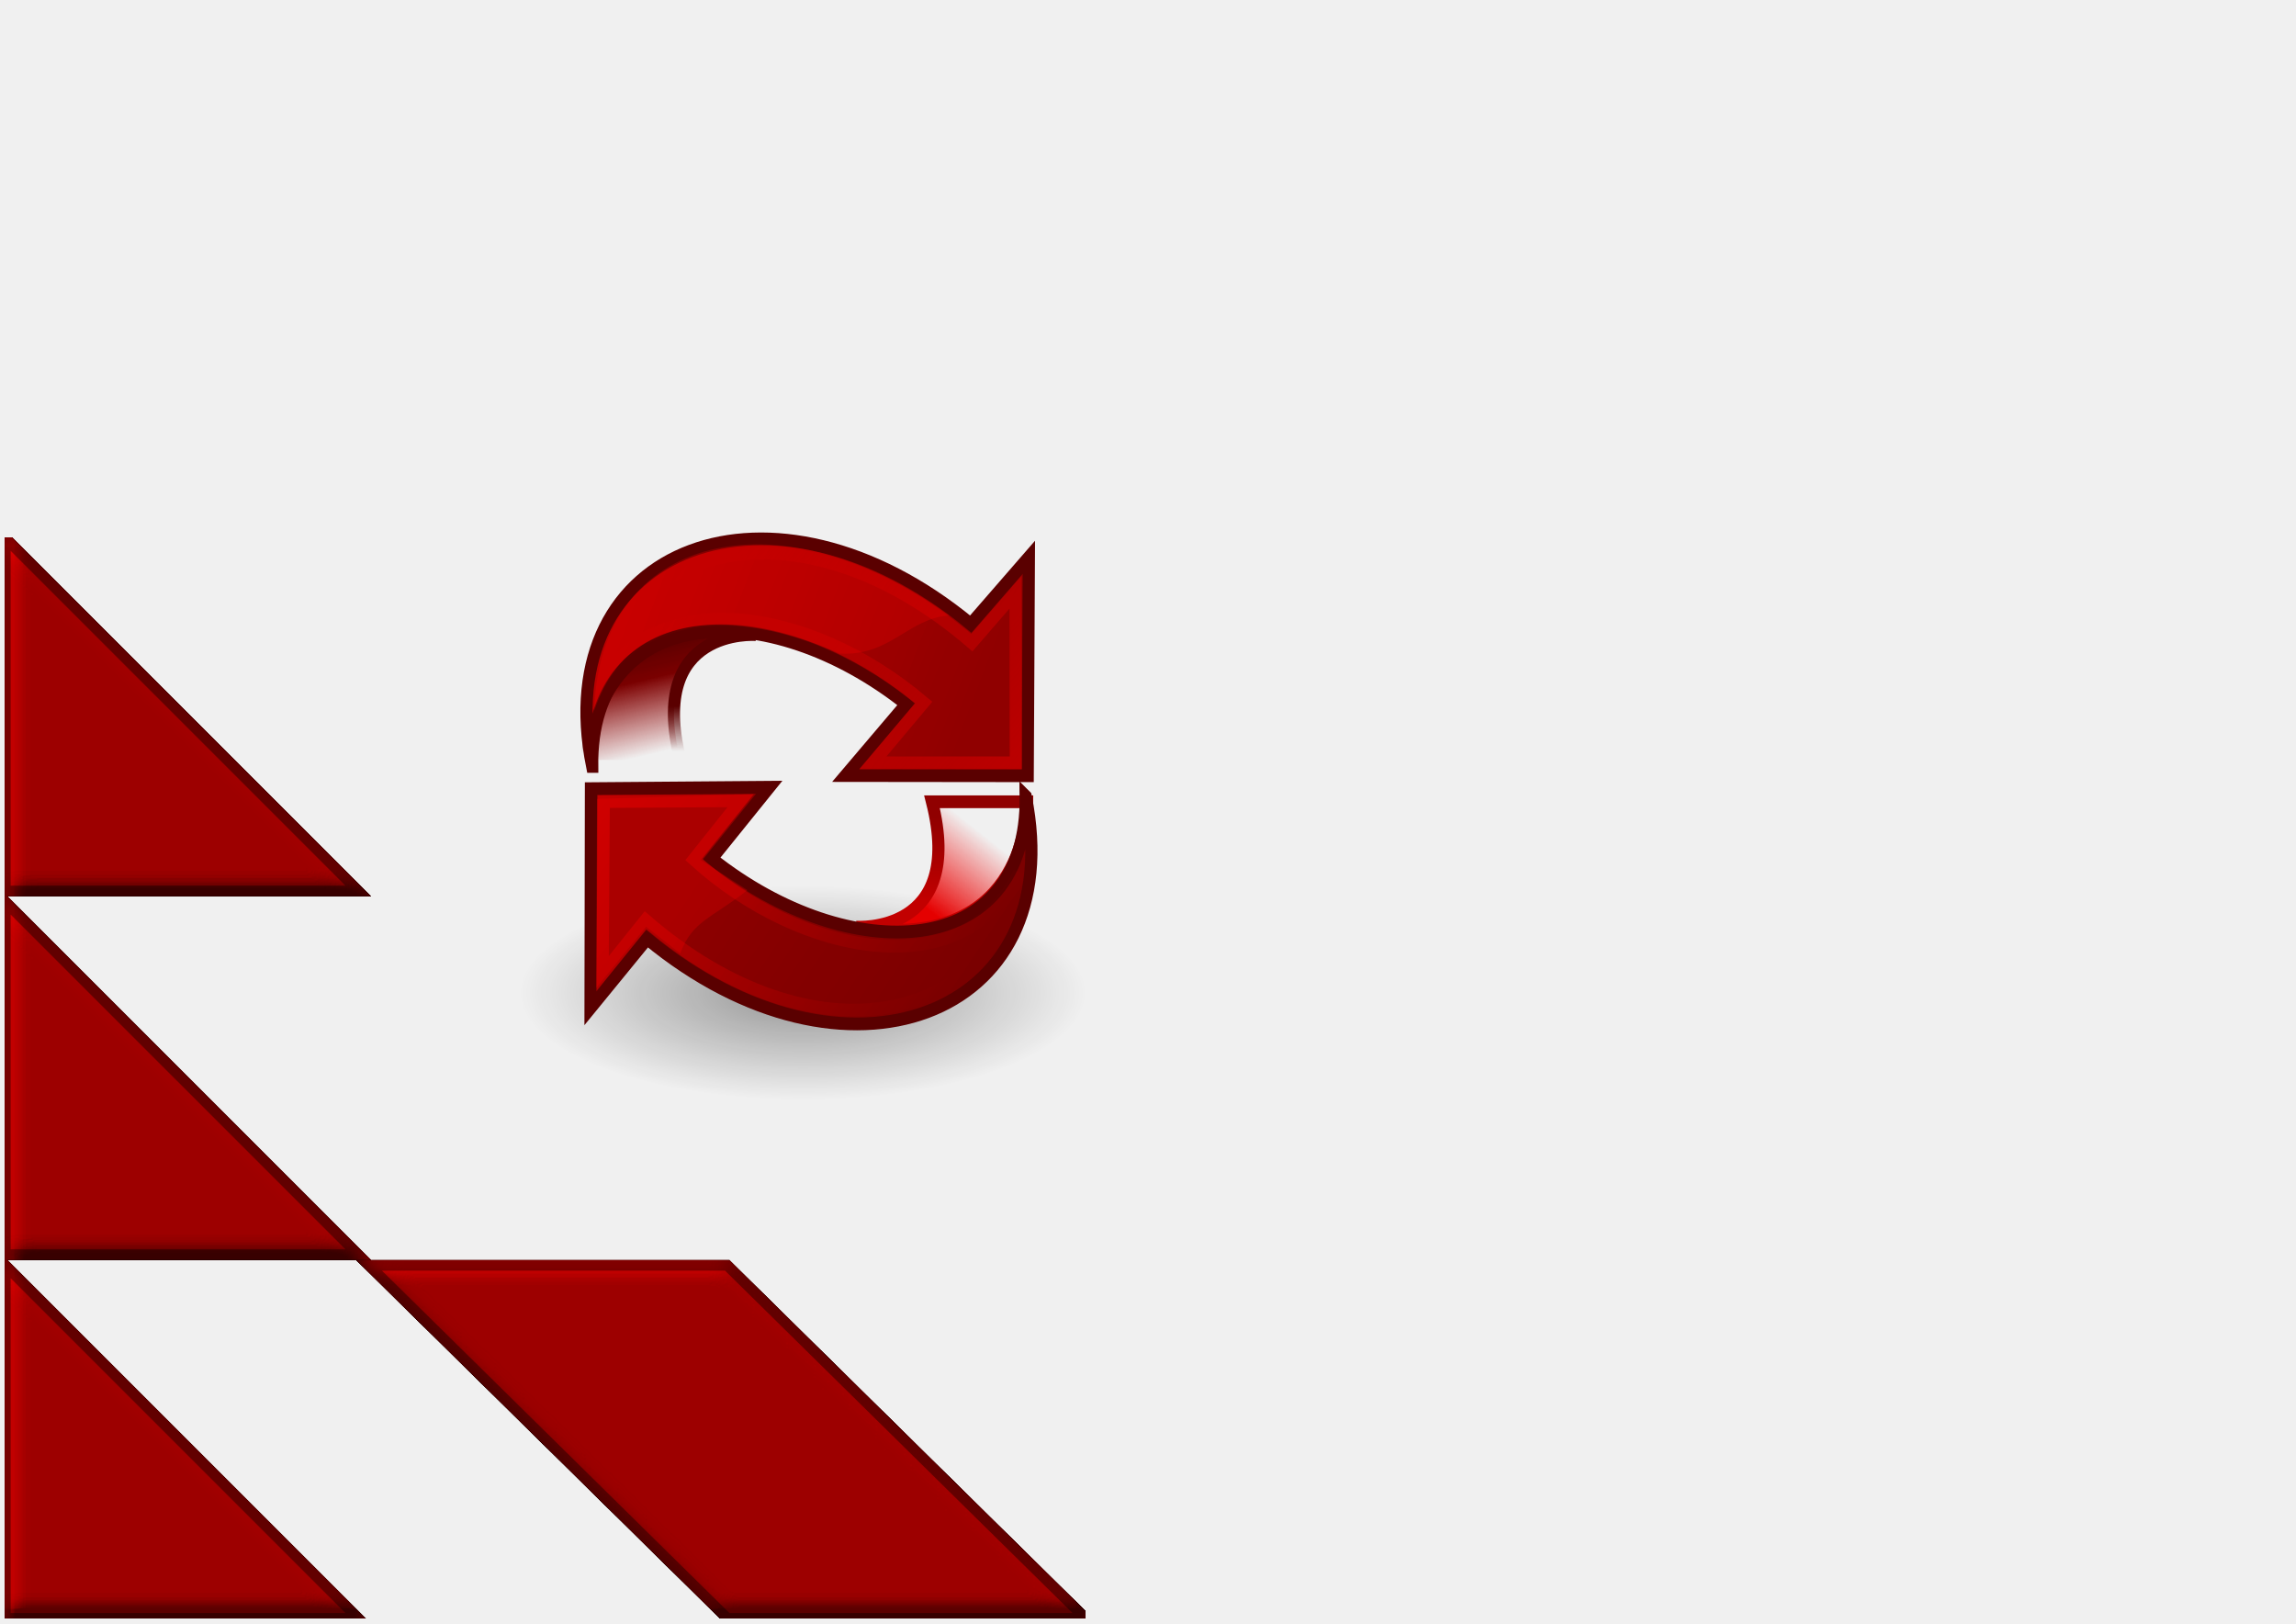
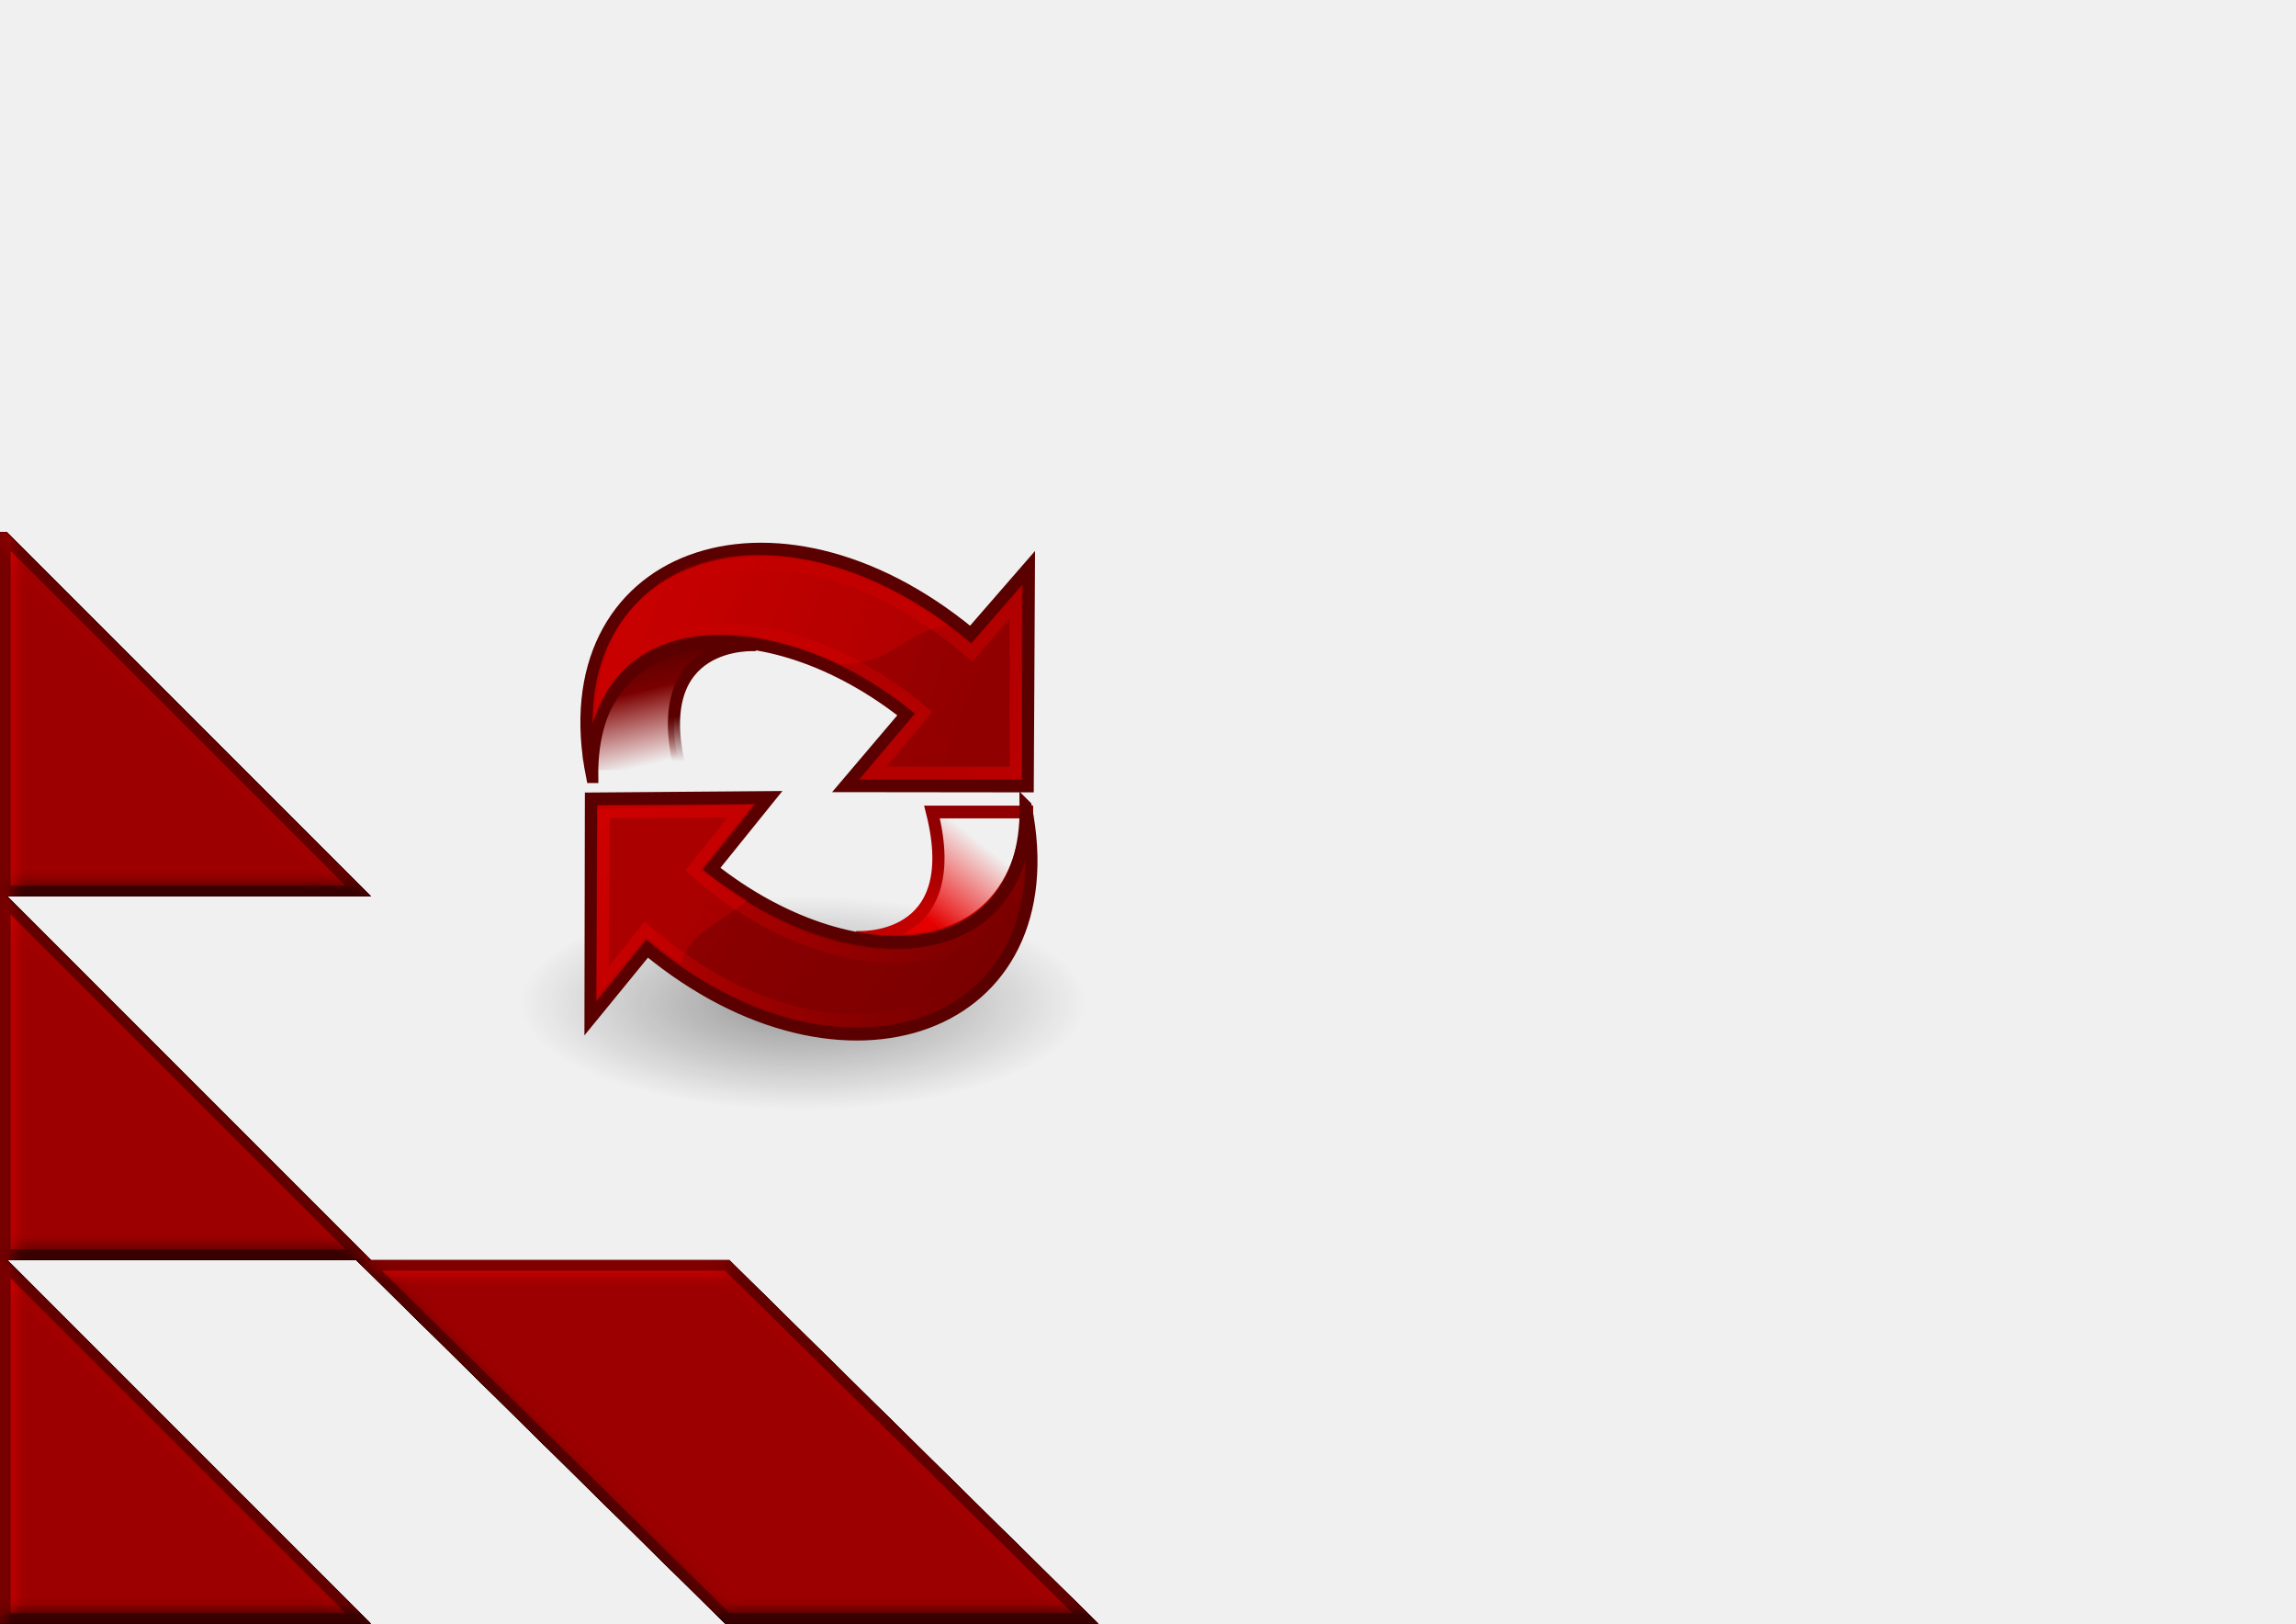
<svg xmlns="http://www.w3.org/2000/svg" xmlns:ns1="http://www.openswatchbook.org/uri/2009/osb" xmlns:xlink="http://www.w3.org/1999/xlink" width="1122.52" height="793.701" id="svg2" version="1.1" style="enable-background:new">
  <defs id="defs4">
    <linearGradient id="linearGradient3946" ns1:paint="solid">
      <stop style="stop-color:#990000;stop-opacity:1;" offset="0" id="stop3948" />
    </linearGradient>
    <linearGradient id="linearGradient3905" ns1:paint="solid">
      <stop style="stop-color:#990000;stop-opacity:1;" offset="0" id="stop3907" />
    </linearGradient>
    <linearGradient x1="32.648" y1="30.749" x2="37.124" gradientUnits="userSpaceOnUse" y2="24.842" id="linearGradient2696">
      <stop offset="0" style="stop-color:#c4d7eb" id="stop2692" />
      <stop offset="1" style="stop-color:#c4d7eb;stop-opacity:0" id="stop2694" />
    </linearGradient>
    <linearGradient x1="36.714" y1="31.456" x2="37.124" gradientUnits="userSpaceOnUse" y2="24.842" id="linearGradient2688">
      <stop offset="0" style="stop-color:#3977c3" id="stop2684" />
      <stop offset="1" style="stop-color:#89aedc;stop-opacity:0" id="stop2686" />
    </linearGradient>
    <linearGradient x1="18.936" y1="23.668" x2="53.589" gradientUnits="userSpaceOnUse" y2="26.649" id="linearGradient2408">
      <stop offset="0" style="stop-color:#729fcf" id="stop2404" />
      <stop offset="1" style="stop-color:#528ac5" id="stop2406" />
    </linearGradient>
    <linearGradient x1="62.514" y1="36.061" x2="15.985" gradientUnits="userSpaceOnUse" y2="20.609" id="linearGradient2386">
      <stop offset="0" style="stop-color:#b9cfe7" id="stop2382" />
      <stop offset="1" style="stop-color:#729fcf" id="stop2384" />
    </linearGradient>
    <radialGradient r="15.645" gradientTransform="matrix(1,0,0,0.53672,0,16.873)" cx="24.837" cy="36.421" gradientUnits="userSpaceOnUse" id="radialGradient1503">
      <stop offset="0" style="stop-color:#000000" id="stop8664" />
      <stop offset="1" style="stop-color:#000000;stop-opacity:0" id="stop8666" />
    </radialGradient>
    <linearGradient x1="46.835" y1="45.264" x2="45.38" gradientUnits="userSpaceOnUse" y2="50.94" id="linearGradient1501">
      <stop offset="0" style="stop-color:#3465a4" id="stop2873" />
      <stop offset="1" style="stop-color:#3465a4" id="stop2875" />
    </linearGradient>
    <linearGradient x1="5.965" y1="26.048" x2="52.854" gradientUnits="userSpaceOnUse" xlink:href="#linearGradient2797" y2="26.048" id="linearGradient1491" />
    <linearGradient x1="37.128" y1="29.73" gradientTransform="rotate(180,23.764,22.9235)" x2="37.065" gradientUnits="userSpaceOnUse" y2="26.194" id="linearGradient1488">
      <stop offset="0" style="stop-color:#3465a4" id="stop2849" />
      <stop offset="1" style="stop-color:#3465a4;stop-opacity:0" id="stop2851" />
    </linearGradient>
    <linearGradient x1="13.479" y1="10.612" gradientTransform="translate(0.46541,-0.27759)" x2="15.419" gradientUnits="userSpaceOnUse" y2="19.115" id="linearGradient1486">
      <stop offset="0" style="stop-color:#3465a4" id="stop2833" />
      <stop offset=".333" style="stop-color:#5b86be" id="stop2855" />
      <stop offset="1" style="stop-color:#83a8d8;stop-opacity:0" id="stop2835" />
    </linearGradient>
    <linearGradient id="linearGradient2797">
      <stop offset="0" style="stop-color:#ffffff" id="stop2799" />
      <stop offset="1" style="stop-color:#ffffff;stop-opacity:0" id="stop2801" />
    </linearGradient>
    <linearGradient xlink:href="#linearGradient2386" id="linearGradient6185" gradientUnits="userSpaceOnUse" x1="62.514" y1="36.061" x2="15.985" y2="20.609" />
    <linearGradient xlink:href="#linearGradient1501" id="linearGradient6187" gradientUnits="userSpaceOnUse" x1="46.835" y1="45.264" x2="45.38" y2="50.94" />
    <linearGradient xlink:href="#linearGradient2386" id="linearGradient6189" gradientUnits="userSpaceOnUse" x1="62.514" y1="36.061" x2="15.985" y2="20.609" />
    <linearGradient xlink:href="#linearGradient2408" id="linearGradient6191" gradientUnits="userSpaceOnUse" x1="18.936" y1="23.668" x2="53.589" y2="26.649" />
    <linearGradient xlink:href="#linearGradient1501" id="linearGradient6193" gradientUnits="userSpaceOnUse" x1="46.835" y1="45.264" x2="45.38" y2="50.94" />
    <linearGradient xlink:href="#linearGradient2408" id="linearGradient6195" gradientUnits="userSpaceOnUse" x1="18.936" y1="23.668" x2="53.589" y2="26.649" />
    <linearGradient xlink:href="#linearGradient1501" id="linearGradient6197" gradientUnits="userSpaceOnUse" x1="46.835" y1="45.264" x2="45.38" y2="50.94" />
    <linearGradient xlink:href="#linearGradient2797" id="linearGradient6199" gradientUnits="userSpaceOnUse" x1="5.965" y1="26.048" x2="52.854" y2="26.048" />
    <radialGradient r="15.645" cy="36.421" cx="24.837" gradientTransform="matrix(1,0,0,0.53672,0,16.873)" gradientUnits="userSpaceOnUse" id="radialGradient6347" xlink:href="#radialGradient1503" />
    <linearGradient y2="19.115" x2="15.419" y1="10.612" x1="13.479" gradientTransform="translate(0.46541,-0.27759)" gradientUnits="userSpaceOnUse" id="linearGradient6349" xlink:href="#linearGradient1486" />
    <linearGradient y2="26.194" x2="37.065" y1="29.73" x1="37.128" gradientTransform="rotate(180,23.764,22.9235)" gradientUnits="userSpaceOnUse" id="linearGradient6351" xlink:href="#linearGradient1488" />
    <linearGradient y2="20.609" x2="15.985" y1="36.061" x1="62.514" gradientUnits="userSpaceOnUse" id="linearGradient6353" xlink:href="#linearGradient2386" />
    <linearGradient y2="50.94" x2="45.38" y1="45.264" x1="46.835" gradientUnits="userSpaceOnUse" id="linearGradient6355" xlink:href="#linearGradient1501" />
    <linearGradient y2="20.609" x2="15.985" y1="36.061" x1="62.514" gradientUnits="userSpaceOnUse" id="linearGradient6357" xlink:href="#linearGradient2386" />
    <linearGradient y2="24.842" x2="37.124" y1="30.749" x1="32.648" gradientUnits="userSpaceOnUse" id="linearGradient6359" xlink:href="#linearGradient2696" />
    <linearGradient y2="24.842" x2="37.124" y1="31.456" x1="36.714" gradientUnits="userSpaceOnUse" id="linearGradient6361" xlink:href="#linearGradient2688" />
    <linearGradient y2="26.649" x2="53.589" y1="23.668" x1="18.936" gradientUnits="userSpaceOnUse" id="linearGradient6363" xlink:href="#linearGradient2408" />
    <linearGradient y2="50.94" x2="45.38" y1="45.264" x1="46.835" gradientUnits="userSpaceOnUse" id="linearGradient6365" xlink:href="#linearGradient1501" />
    <linearGradient y2="26.649" x2="53.589" y1="23.668" x1="18.936" gradientUnits="userSpaceOnUse" id="linearGradient6367" xlink:href="#linearGradient2408" />
    <linearGradient y2="50.94" x2="45.38" y1="45.264" x1="46.835" gradientUnits="userSpaceOnUse" id="linearGradient6369" xlink:href="#linearGradient1501" />
    <linearGradient y2="26.048" x2="52.854" y1="26.048" x1="5.965" gradientUnits="userSpaceOnUse" id="linearGradient6371" xlink:href="#linearGradient2797" />
    <linearGradient y2="26.048" x2="52.854" y1="26.048" x1="5.965" gradientUnits="userSpaceOnUse" id="linearGradient6373" xlink:href="#linearGradient2797" />
-     <radialGradient r="15.645" cy="36.421" cx="24.837" gradientTransform="matrix(1.589013,0,0,0.5732456,-65.06667,-61.97874)" gradientUnits="userSpaceOnUse" id="radialGradient6347-747" xlink:href="#radialGradient1503-269" />
+     <radialGradient r="15.645" cy="36.421" cx="24.837" gradientTransform="matrix(1.589013,0,0,0.5732456,-65.06667,-62.8344)" gradientUnits="userSpaceOnUse" id="radialGradient6347-747" xlink:href="#radialGradient1503-269" />
    <radialGradient r="15.645" gradientTransform="matrix(1,0,0,0.53672,0,16.873)" cx="24.837" cy="36.421" gradientUnits="userSpaceOnUse" id="radialGradient1503-269">
      <stop offset="0" style="stop-color:#000000" id="stop11305" />
      <stop offset="1" style="stop-color:#000000;stop-opacity:0" id="stop11307" />
    </radialGradient>
-     <linearGradient y2="19.115" x2="15.419" y1="10.612" x1="13.479" gradientTransform="matrix(1.066667,0,0,1.066667,0.4964373,-0.296096)" gradientUnits="userSpaceOnUse" id="linearGradient6349-914" xlink:href="#linearGradient1486-149" />
+     <linearGradient y2="19.115" x2="15.419" y1="10.612" x1="13.479" gradientTransform="matrix(1.066667,0,0,1.066667,0.4964373,0.5595642)" gradientUnits="userSpaceOnUse" id="linearGradient6349-914" xlink:href="#linearGradient1486-149" />
    <linearGradient x1="13.479" y1="10.612" gradientTransform="translate(0.46541,-0.27759)" x2="15.419" gradientUnits="userSpaceOnUse" y2="19.115" id="linearGradient1486-149">
      <stop offset="0" style="stop-color:#5e5e5e" id="stop11311" />
      <stop offset=".333" style="stop-color:#808080" id="stop11313" />
      <stop offset="1" style="stop-color:#a2a2a2;stop-opacity:0" id="stop11315" />
    </linearGradient>
-     <linearGradient y2="26.194" x2="37.065" y1="29.73" x1="37.128" gradientTransform="matrix(-1.066667,0,0,-1.066667,50.69653,48.90347)" gradientUnits="userSpaceOnUse" id="linearGradient6351-629" xlink:href="#linearGradient1488-29" />
+     <linearGradient y2="26.194" x2="37.065" y1="29.73" x1="37.128" gradientTransform="matrix(-1.066667,0,0,-1.066667,50.69653,49.75913)" gradientUnits="userSpaceOnUse" id="linearGradient6351-629" xlink:href="#linearGradient1488-29" />
    <linearGradient x1="37.128" y1="29.73" gradientTransform="rotate(180,23.764,22.9235)" x2="37.065" gradientUnits="userSpaceOnUse" y2="26.194" id="linearGradient1488-29">
      <stop offset="0" style="stop-color:#5e5e5e" id="stop11319" />
      <stop offset="1" style="stop-color:#5e5e5e;stop-opacity:0" id="stop11321" />
    </linearGradient>
    <linearGradient y2="20.609" x2="15.985" y1="36.061" x1="62.514" gradientUnits="userSpaceOnUse" id="linearGradient6357-989" xlink:href="#linearGradient2386-660" />
    <linearGradient x1="62.514" y1="36.061" x2="15.985" gradientUnits="userSpaceOnUse" y2="20.609" id="linearGradient2386-660">
      <stop offset="0" style="stop-color:#cbcbcb" id="stop11325" />
      <stop offset="1" style="stop-color:#979797" id="stop11327" />
    </linearGradient>
    <linearGradient y2="20.609" x2="15.985" y1="36.061" x1="62.514" gradientUnits="userSpaceOnUse" id="linearGradient6353-29" xlink:href="#linearGradient2386-216" gradientTransform="scale(1.066667)" />
    <linearGradient x1="62.514" y1="36.061" x2="15.985" gradientUnits="userSpaceOnUse" y2="20.609" id="linearGradient2386-216">
      <stop offset="0" style="stop-color:#cbcbcb" id="stop11331" />
      <stop offset="1" style="stop-color:#979797" id="stop11333" />
    </linearGradient>
    <linearGradient y2="50.94" x2="45.38" y1="45.264" x1="46.835" gradientUnits="userSpaceOnUse" id="linearGradient6355-720" xlink:href="#linearGradient1501-150" gradientTransform="scale(1.066667)" />
    <linearGradient x1="46.835" y1="45.264" x2="45.38" gradientUnits="userSpaceOnUse" y2="50.94" id="linearGradient1501-150">
      <stop offset="0" style="stop-color:#5e5e5e" id="stop11337" />
      <stop offset="1" style="stop-color:#5e5e5e" id="stop11339" />
    </linearGradient>
-     <linearGradient y2="24.842" x2="37.124" y1="30.749" x1="32.648" gradientUnits="userSpaceOnUse" id="linearGradient6359-478" xlink:href="#linearGradient2797-553" gradientTransform="scale(1.066667)" />
-     <linearGradient y2="24.842" x2="37.124" y1="31.456" x1="36.714" gradientUnits="userSpaceOnUse" id="linearGradient6361-985" xlink:href="#linearGradient2386-660" gradientTransform="scale(1.066667)" />
+     <linearGradient y2="24.842" x2="37.124" y1="30.749" x1="32.648" gradientUnits="userSpaceOnUse" id="linearGradient6359-478" xlink:href="#linearGradient2797-553" gradientTransform="matrix(1.066667,0,0,1.066667,0,0.8556602)" />
+     <linearGradient y2="24.842" x2="37.124" y1="31.456" x1="36.714" gradientUnits="userSpaceOnUse" id="linearGradient6361-985" xlink:href="#linearGradient2386-660" gradientTransform="matrix(1.066667,0,0,1.066667,0,0.8556602)" />
    <linearGradient x1="36.714" y1="31.456" x2="37.124" gradientUnits="userSpaceOnUse" y2="24.842" id="linearGradient2688-544">
      <stop offset="0" style="stop-color:#aaaaaa;stop-opacity:1;" id="stop11349" />
      <stop offset="1" style="stop-color:#ffffff;stop-opacity:1;" id="stop11351" />
    </linearGradient>
    <linearGradient y2="26.649" x2="53.589" y1="23.668" x1="18.936" gradientUnits="userSpaceOnUse" id="linearGradient6367-581" xlink:href="#linearGradient2408-984" />
    <linearGradient x1="18.936" y1="23.668" x2="53.589" gradientUnits="userSpaceOnUse" y2="26.649" id="linearGradient2408-984">
      <stop offset="0" style="stop-color:#979797" id="stop11355" />
      <stop offset="1" style="stop-color:#808080" id="stop11357" />
    </linearGradient>
    <linearGradient y2="50.94" x2="45.38" y1="45.264" x1="46.835" gradientUnits="userSpaceOnUse" id="linearGradient6369-532" xlink:href="#linearGradient1501-772" />
    <linearGradient x1="46.835" y1="45.264" x2="45.38" gradientUnits="userSpaceOnUse" y2="50.94" id="linearGradient1501-772">
      <stop offset="0" style="stop-color:#5e5e5e" id="stop11361" />
      <stop offset="1" style="stop-color:#5e5e5e" id="stop11363" />
    </linearGradient>
    <linearGradient y2="26.649" x2="53.589" y1="23.668" x1="18.936" gradientUnits="userSpaceOnUse" id="linearGradient6363-680" xlink:href="#linearGradient2408-653" gradientTransform="scale(1.066667)" />
    <linearGradient x1="18.936" y1="23.668" x2="53.589" gradientUnits="userSpaceOnUse" y2="26.649" id="linearGradient2408-653">
      <stop offset="0" style="stop-color:#979797" id="stop11367" />
      <stop offset="1" style="stop-color:#808080" id="stop11369" />
    </linearGradient>
    <linearGradient y2="50.94" x2="45.38" y1="45.264" x1="46.835" gradientUnits="userSpaceOnUse" id="linearGradient6365-550" xlink:href="#linearGradient1501-365" gradientTransform="scale(1.066667)" />
    <linearGradient x1="46.835" y1="45.264" x2="45.38" gradientUnits="userSpaceOnUse" y2="50.94" id="linearGradient1501-365">
      <stop offset="0" style="stop-color:#5e5e5e" id="stop11373" />
      <stop offset="1" style="stop-color:#5e5e5e" id="stop11375" />
    </linearGradient>
    <linearGradient y2="26.048" x2="52.854" y1="26.048" x1="5.965" gradientUnits="userSpaceOnUse" id="linearGradient6371-266" xlink:href="#linearGradient2797-137" gradientTransform="scale(1.066667)" />
    <linearGradient id="linearGradient2797-137" ns1:paint="gradient">
      <stop offset="0" style="stop-color:#ffffff" id="stop11379" />
      <stop offset="1" style="stop-color:#ffffff;stop-opacity:0" id="stop11381" />
    </linearGradient>
    <linearGradient y2="26.048" x2="52.854" y1="26.048" x1="5.965" gradientUnits="userSpaceOnUse" id="linearGradient6373-527" xlink:href="#linearGradient2797-553" gradientTransform="scale(1.066667)" />
    <linearGradient id="linearGradient2797-553">
      <stop offset="0" style="stop-color:#f0f0f0;stop-opacity:1;" id="stop11385" />
      <stop offset="1" style="stop-color:#ffffff;stop-opacity:0" id="stop11387" />
    </linearGradient>
    <filter id="filter11556" x="0" y="0" width="1" height="1">
      <feColorMatrix id="feColorMatrix11558" values="0.9 0 0 0 0 0 0 0 0 0 0 0 0 0 0 0 0 0 1 0 " />
    </filter>
    <filter id="filter4072" y="0" x="0" width="1" height="1" style="color-interpolation-filters:sRGB">
      <feGaussianBlur id="feGaussianBlur4074" stdDeviation="6" in="SourceGraphic" result="result0" />
      <feDiffuseLighting id="feDiffuseLighting4076" diffuseConstant="1" surfaceScale="10" result="result5">
        <feDistantLight id="feDistantLight4078" elevation="25" azimuth="235" />
      </feDiffuseLighting>
      <feComposite id="feComposite4080" in2="SourceGraphic" k1="1" in="result5" result="result4" operator="arithmetic" k2="0" k3="0.6" k4="0" />
    </filter>
    <linearGradient xlink:href="#linearGradient2688-544" id="linearGradient3924" x1="500" y1="314.094" x2="500" y2="694.094" gradientUnits="userSpaceOnUse" gradientTransform="scale(1.066667)" />
    <filter id="filter4023" style="color-interpolation-filters:sRGB">
      <feMorphology id="feMorphology4025" result="result1" in="SourceAlpha" operator="dilate" radius="2.6" />
      <feGaussianBlur id="feGaussianBlur4027" stdDeviation="3.6" in="result1" result="result0" />
      <feDiffuseLighting id="feDiffuseLighting4029" surfaceScale="-5" result="result2">
        <feDistantLight id="feDistantLight4031" elevation="45" azimuth="225" />
      </feDiffuseLighting>
      <feComposite id="feComposite4033" in2="result0" operator="in" result="result91" />
      <feComposite id="feComposite4035" in2="result91" in="SourceGraphic" />
    </filter>
  </defs>
  <g id="layer3" style="display:none">
    <rect style="fill:url(#linearGradient3924);fill-opacity:1;stroke:none;stroke-width:1.067" id="rect4127" width="1092.267" height="533.333" x="0" y="260.367" />
  </g>
  <g id="layer4" style="display:none">
    <text xml:space="preserve" style="font-style:normal;font-variant:normal;font-weight:normal;font-stretch:normal;font-size:140.933px;line-height:110%;font-family:'Droid Sans';-inkscape-font-specification:'Droid Sans';text-align:center;letter-spacing:0px;word-spacing:0px;text-anchor:middle;fill:#990000;fill-opacity:1;stroke:none;filter:url(#filter4023)" x="731.697" y="433.53" id="text3927" transform="matrix(0.7962157,0,0,1.16393,211.9138,-75.65054)">
      <tspan id="tspan3929" x="731.697" y="433.53" style="font-weight:bold;line-height:110%;-inkscape-font-specification:'Droid Sans Bold';fill:#990000;fill-opacity:1;stroke:none">Password</tspan>
      <tspan x="731.697" y="588.557" id="tspan3931" style="font-weight:bold;line-height:110%;-inkscape-font-specification:'Droid Sans Bold';fill:#990000;fill-opacity:1;stroke:none">Safe</tspan>
    </text>
  </g>
  <g style="display:none" id="g3917">
    <text transform="matrix(0.7962157,0,0,1.16393,211.9138,-75.65054)" id="text3919" y="433.53" x="731.697" style="font-style:normal;font-variant:normal;font-weight:normal;font-stretch:normal;font-size:140.933px;line-height:110%;font-family:'Droid Sans';-inkscape-font-specification:'Droid Sans';text-align:center;letter-spacing:0px;word-spacing:0px;text-anchor:middle;fill:#990000;fill-opacity:1;stroke:none;filter:url(#filter4023)" xml:space="preserve">
      <tspan style="font-weight:bold;line-height:110%;-inkscape-font-specification:'Droid Sans Bold';fill:#990000;fill-opacity:1;stroke:none" y="433.53" x="731.697" id="tspan3921">Password</tspan>
      <tspan style="font-weight:bold;line-height:110%;-inkscape-font-specification:'Droid Sans Bold';fill:#990000;fill-opacity:1;stroke:none" id="tspan3923" y="588.557" x="731.697">Safe Sync</tspan>
    </text>
  </g>
  <g id="layer1" transform="translate(0,-328.8189)" style="display:inline">
    <g id="g4116" transform="matrix(0.8333333,0,0,0.8333333,0,187.0866)" style="filter:url(#filter4072)">
      <path id="path3893" d="M 3.122,912.308 210.211,1119.398 H 3.122 Z" style="fill:#990000;fill-opacity:1;stroke:#5e0000;stroke-width:6.244;stroke-linecap:butt;stroke-linejoin:miter;stroke-miterlimit:4;stroke-dasharray:none;stroke-opacity:1" />
      <path style="fill:#990000;fill-opacity:1;stroke:#5e0000;stroke-width:6.244;stroke-linecap:butt;stroke-linejoin:miter;stroke-miterlimit:4;stroke-dasharray:none;stroke-opacity:1" d="M 3.122,698.975 210.211,906.064 H 3.122 Z" id="path3913" />
      <path id="path3915" d="M 3.122,485.642 210.211,692.731 H 3.122 Z" style="fill:#990000;fill-opacity:1;stroke:#5e0000;stroke-width:6.244;stroke-linecap:butt;stroke-linejoin:miter;stroke-miterlimit:4;stroke-dasharray:none;stroke-opacity:1" />
+       <rect style="fill:none;stroke-width:28.028;stroke-miterlimit:4;stroke-dasharray:none;paint-order:markers fill stroke" id="rect976" width="646.8" height="640" x="-7.1054274e-15" y="482.52" />
      <path id="path3919" d="M 216.463,912.316 426.667,1119.39 H 636.871 L 426.667,912.316 Z" style="fill:#990000;fill-opacity:1;stroke:#5e0000;stroke-width:6.259;stroke-linecap:butt;stroke-linejoin:miter;stroke-miterlimit:4;stroke-dasharray:none;stroke-opacity:1" />
    </g>
  </g>
  <g id="layer2" style="display:inline">
    <g id="layer1-2" transform="matrix(5.577971,0,0,5.843441,249.7365,245.1277)" style="filter:url(#filter11556)">
-       <ellipse transform="scale(-1)" style="color:#000000;opacity:0.383;fill:url(#radialGradient6347-747);fill-rule:evenodd;stroke-width:1.303" id="path8660" cx="-25.6" cy="-41.1" rx="24.86" ry="8.968" />
-       <path d="m 21.464,11.138 c 0,0 -9.539,-0.664 -6.604,10.487 H 6.655 c 0,0 0.534,-12.611 14.808,-10.487 z" style="color:#000000;display:block;fill:url(#linearGradient6349-914);stroke:url(#linearGradient6351-629);stroke-width:1.067" id="path2865" />
-       <g transform="matrix(-0.57905,-0.48923,-0.48923,0.57905,60.7104,14.2624)" style="fill:url(#linearGradient6357-989);stroke:#5e5e5e" id="g1878">
+       <ellipse transform="scale(-1)" style="color:#000000;opacity:0.383;fill:url(#radialGradient6347-747);fill-rule:evenodd;stroke-width:1.303" id="path8660" cx="-25.6" cy="-41.956" rx="24.86" ry="8.968" />
+       <path d="m 21.464,11.993 c 0,0 -9.539,-0.664 -6.604,10.487 H 6.655 c 0,0 0.534,-12.611 14.808,-10.487 z" style="color:#000000;display:block;fill:url(#linearGradient6349-914);stroke:url(#linearGradient6351-629);stroke-width:1.067" id="path2865" />
+       <g transform="matrix(-0.57905,-0.48923,-0.48923,0.57905,60.7104,15.11806)" style="fill:url(#linearGradient6357-989);stroke:#5e5e5e" id="g1878">
        <path d="M 47.261,53.579 C 67.009,38.207 52.976,14.306 23.959,13.331 L 23.588,3.362 8.132,21.864 24.228,35.433 c 0,0 -0.269,-10.54 -0.269,-10.54 20.085,1.066 35.181,15.01 23.301,28.685 z" style="color:#000000;display:block;fill:url(#linearGradient6353-29);stroke:url(#linearGradient6355-720);stroke-width:1.407" id="path1880" />
      </g>
-       <path d="m 30.282,35.608 c 0,0 9.585,0.663 6.635,-10.487 h 8.339 c 0,1.596 -0.631,12.611 -14.975,10.487 z" style="color:#000000;display:block;fill:url(#linearGradient6359-478);fill-opacity:1;stroke:url(#linearGradient6361-985);stroke-width:1.067" id="path2839" />
-       <g transform="matrix(0.57905,0.48923,0.48923,-0.57905,-8.449067,32.57173)" style="color:#000000;display:block;fill:url(#linearGradient6367-581);stroke:url(#linearGradient6369-532);stroke-width:1.319" id="g2779">
+       <path d="m 30.282,36.464 c 0,0 9.585,0.663 6.635,-10.487 h 8.339 c 0,1.596 -0.631,12.611 -14.975,10.487 z" style="color:#000000;display:block;fill:url(#linearGradient6359-478);fill-opacity:1;stroke:url(#linearGradient6361-985);stroke-width:1.067" id="path2839" />
+       <g transform="matrix(0.57905,0.48923,0.48923,-0.57905,-8.449067,33.42739)" style="color:#000000;display:block;fill:url(#linearGradient6367-581);stroke:url(#linearGradient6369-532);stroke-width:1.319" id="g2779">
        <path d="M 47.261,53.579 C 67.009,38.207 52.976,14.306 23.959,13.331 L 23.892,3.274 8.314,21.786 23.959,35.206 V 24.894 c 20.085,1.066 35.181,15.01 23.301,28.685 z" style="color:#000000;display:block;fill:url(#linearGradient6363-680);stroke:url(#linearGradient6365-550);stroke-width:1.407" id="path2781" />
      </g>
-       <path d="m 7.487,40.693 0.066,-15.81 13.744,-0.397 -4.662,5.503 4.108,2.523 c -3.187,2.391 -4.834,2.574 -5.896,5.297 l -2.993,-2.242 z" style="color:#000000;opacity:0.272;fill:#ffffff;stroke-width:1.067" id="path2791" />
-       <g transform="matrix(0.50854,0.42965,0.42965,-0.50854,-4.23808,32.57707)" style="opacity:0.5;fill:none;stroke:#ffffff" id="g2793">
+       <path d="m 7.487,41.548 0.066,-15.81 13.744,-0.397 -4.662,5.503 4.108,2.523 c -3.187,2.391 -4.834,2.574 -5.896,5.297 l -2.993,-2.242 z" style="color:#000000;opacity:0.272;fill:#ffffff;stroke-width:1.067" id="path2791" />
+       <g transform="matrix(0.50854,0.42965,0.42965,-0.50854,-4.23808,33.43273)" style="opacity:0.5;fill:none;stroke:#ffffff" id="g2793">
        <path d="M 54.496,49.007 C 64.224,32.772 49.741,13.014 20.784,12.746 L 20.814,3.95 6.97,20.584 20.659,32.287 c 0,0 0.059,-9.607 0.059,-9.607 C 39.414,22.441 58.259,33.456 54.496,49.007 Z" style="color:#000000;display:block;fill:none;stroke:url(#linearGradient6371-266);stroke-width:1.602" id="path2795" />
      </g>
-       <g transform="matrix(-0.50854,-0.42965,-0.42965,0.50854,56.5856,14.256)" style="opacity:0.5;fill:none;stroke:#ffffff" id="g2805">
+       <g transform="matrix(-0.50854,-0.42965,-0.42965,0.50854,56.5856,15.11166)" style="opacity:0.5;fill:none;stroke:#ffffff" id="g2805">
        <path d="M 54.816,49.606 C 64.544,33.372 50.188,13.261 20.937,12.875 L 20.633,4.321 6.764,20.671 21.13,32.816 20.935,22.731 C 40.397,23.139 58.038,34.386 54.816,49.606 Z" style="color:#000000;display:block;fill:none;stroke:url(#linearGradient6373-527);stroke-width:1.602" id="path2807" />
      </g>
-       <path d="M 7.321,17.494 C 11.152,6.433 24.85,10.984 28.841,12.727 33.292,12.95 34.891,9.724 38.435,9.549 23.458,-0.822 7.722,2.663 7.321,17.494 Z" style="color:#000000;opacity:0.272;fill:#ffffff;stroke-width:1.067" id="path2811" />
+       <rect style="fill:none;stroke-width:2.143;stroke-miterlimit:4;stroke-dasharray:none;paint-order:markers fill stroke" id="rect1045" width="49.719" height="48.651" x="0.74" y="2.273" />
+       <path d="M 7.321,18.349 C 11.152,7.289 24.85,11.84 28.841,13.582 33.292,13.806 34.891,10.579 38.435,10.404 23.458,0.034 7.722,3.519 7.321,18.349 Z" style="color:#000000;opacity:0.272;fill:#ffffff;stroke-width:1.067" id="path2811" />
    </g>
  </g>
</svg>
